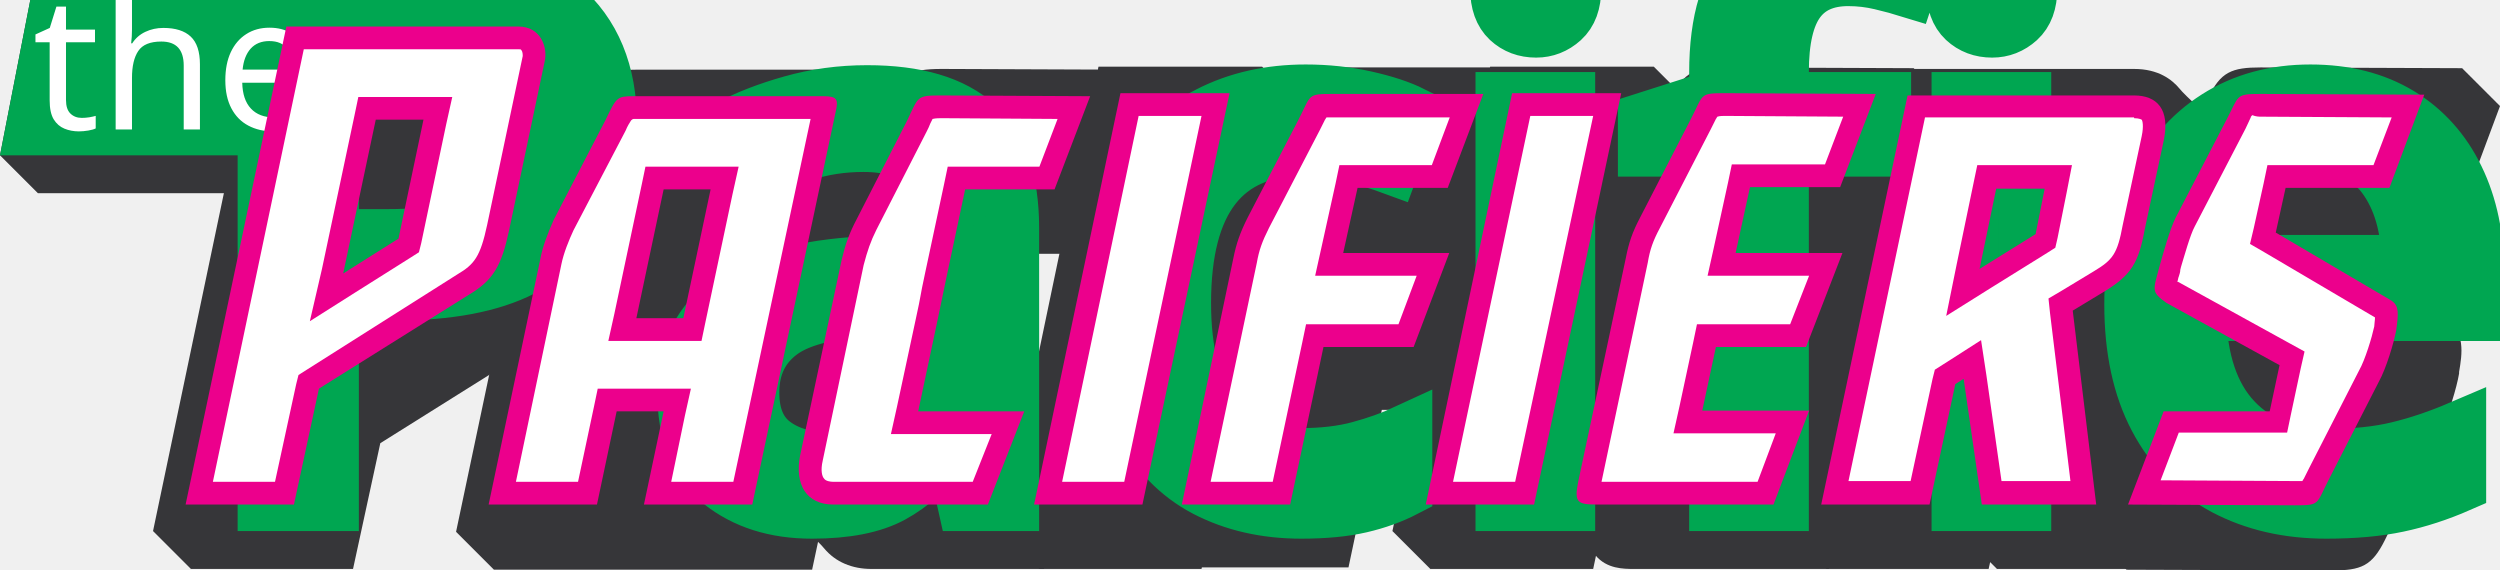
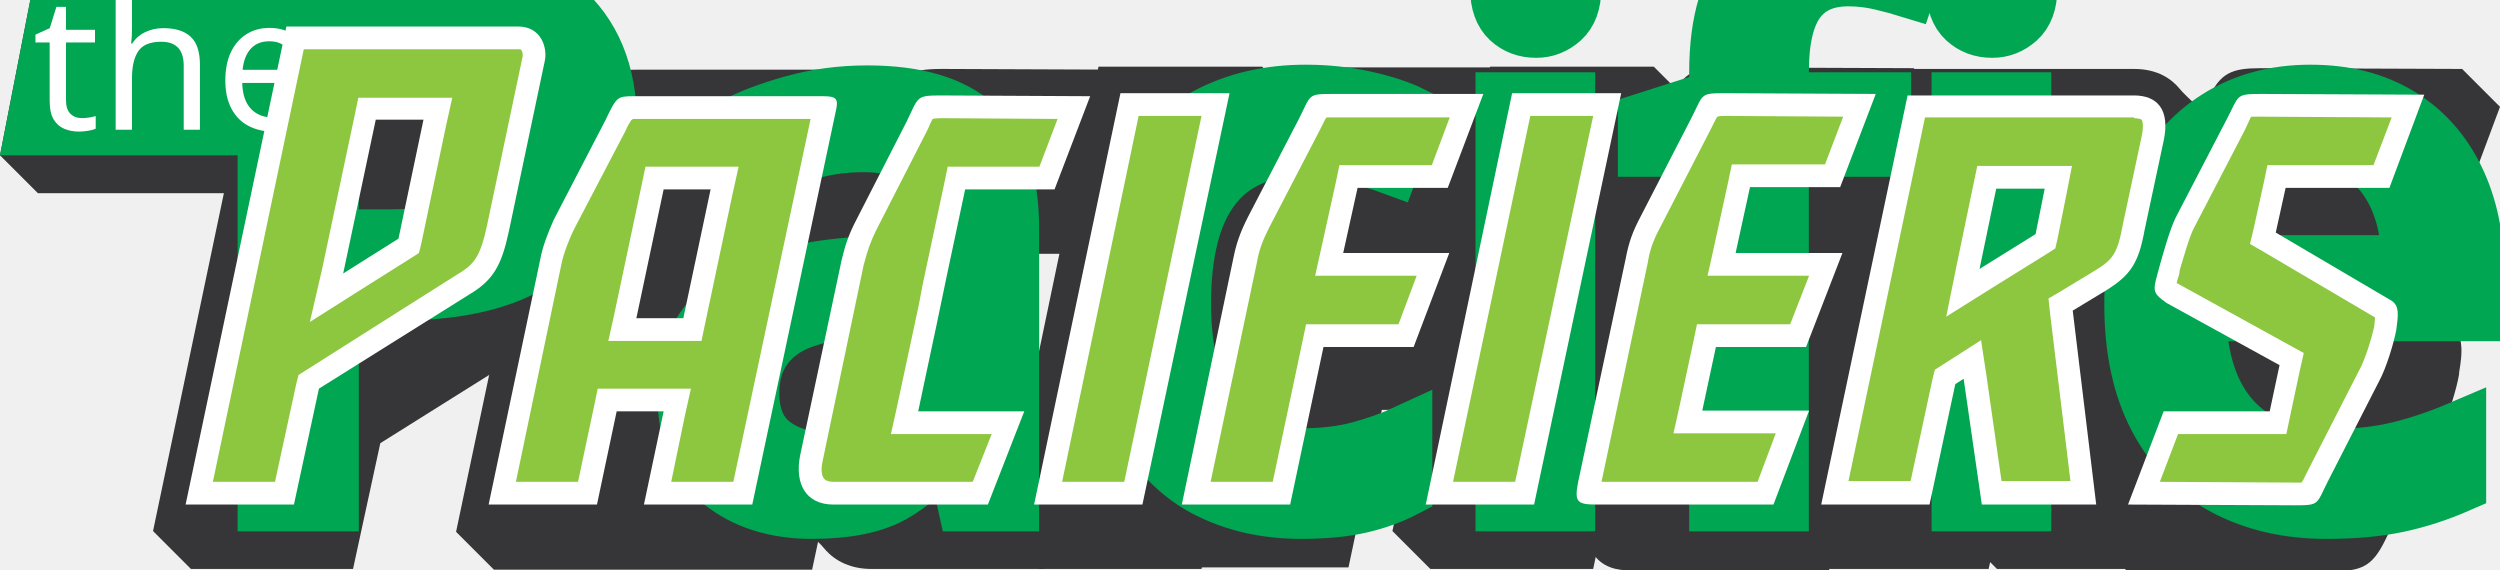
- <svg xmlns="http://www.w3.org/2000/svg" version="1.1" id="Layer_1" x="0px" y="0px" viewBox="0 0 330 75.2" enable-background="new 0 0 330 75.2" xml:space="preserve">
-   <g id="XMLID_111_">
-     <polygon id="XMLID_1_" fill="#363639" points="44.3,0 4,0 0,20.5 5,25.5 49.3,25.5 49.3,5  " />
-     <g id="XMLID_39_">
-       <path id="XMLID_70_" fill="#363639" d="M118,15.9c-1.2-1.6-4.1-3.9-5-5c-1.4-1.7-3.5-1.7-4.4-1.7H83.9c0,0,0,0,0,0    c-4.3,0-5.3,1.3-7.1,5L70,27.4l-0.1,0.2c-0.7,1.7-1.6,3.9-2,6.1l-7.7,36.5l5,5h42l11.6-54.5C118.9,19.6,119.4,17.6,118,15.9z" />
-       <path id="XMLID_71_" fill="#363639" d="M135.2,33.5h11.4l7.4-19.3l-5-5l-24.7-0.1c-4.3,0-5.6,0.8-7.3,4.4    c-0.1,0.3-0.3,0.6-0.4,0.9L110,27.3c-1.1,2.1-1.7,3.8-2.3,6.3l-5.5,26c-0.6,3.1,0,5.9,1.6,7.8c0.9,1.1,4.4,4.2,5,5    c1.5,1.8,3.7,2.7,6.2,2.7h22.8l7.5-19.3l-5-5h-8.7c0.8-3.8,1-4.7,1.1-5.5C132.9,44.2,133.2,43.1,135.2,33.5z" />
-       <polygon id="XMLID_72_" fill="#363639" points="166.6,8.8 145,8.8 132.2,70.1 137.2,75.1 158.6,75.1 171.6,13.8   " />
-       <polygon id="XMLID_73_" fill="#363639" points="218.3,8.8 196.7,8.8 183.8,70.1 188.8,75.1 210.3,75.1 223.3,13.8   " />
-       <path id="XMLID_74_" fill="#363639" d="M78.9,7.6c-0.1-0.1-0.2-0.2-0.3-0.3l0,0l-0.4-0.4c0,0-0.1-0.1-0.1-0.1l-4.9-4.9    C71.9,0.6,70.3,0,68.4,0H34.9L20.2,70.1l5,5h21.4l3.6-16.6l18.5-11.6c4.5-2.7,5.9-5.7,6.9-10.8l4.7-22.2    C80.8,11.7,80.3,9.3,78.9,7.6z" />
-       <path id="XMLID_75_" fill="#363639" d="M205.8,13.9l-5-5h-25c-3.9,0-5.3,0.6-7,4c-0.2,0.4-0.4,0.8-0.6,1.2l-6.7,12.9    c-1.2,2.3-1.7,4-2.2,6.2l-7.7,36.7l5,5h21.4l4.4-20.8H194l7.4-19.4l-2.5-2.5L205.8,13.9z" />
-       <path id="XMLID_76_" fill="#363639" d="M250.6,32.3l7-18.3l-5-5l-25-0.1c-3.9,0-5.3,0.6-7,4c-0.2,0.4-0.4,0.8-0.6,1.3l-6.7,13    c-1.2,2.2-1.8,4-2.2,6.3L204.8,63c-0.2,1.2-0.7,3.5,0.8,5.3c1.1,1.3,4.2,4,5,5c1.5,1.8,3.7,1.8,5.1,1.8h25.7l7.4-19.4l-2.6-2.6    l7-18.2L250.6,32.3z" />
-       <path id="XMLID_77_" fill="#363639" d="M292.7,16.7c-0.7-0.9-4.4-4.2-5-5c-1-1.2-2.8-2.6-6-2.6h-32.7l-12.9,61l5,5h21.4l0.2-0.9    l0.9,0.9h22.1l-3.3-27.3l2.4-1.4c4.2-2.6,5.8-5,6.8-10.4l2.5-11.6C294.7,21.2,294.2,18.6,292.7,16.7z" />
-       <path id="XMLID_78_" fill="#363639" d="M322.7,41.8l-3.6-3.6c-0.3-0.5-0.8-1-1.4-1.4l-6-3.5h11.1L330,14l-5-5l-26.6-0.1    c-3.8,0-5.3,0.6-6.9,4c-0.2,0.4-0.4,0.8-0.7,1.3L284,27.1c-0.8,1.6-1.6,4.2-2.2,6.5l-0.4,1.4c-0.7,2.4-1,4.3,0.6,6.2l0,0l0.1,0.1    c0.2,0.3,0.5,0.5,0.8,0.8l4.2,4.2c0.4,0.5,1,1.1,1.8,1.6l5.3,3h-11.1l-7.4,19.3l5,5l27.1,0.1c3.9,0,5.3-0.6,7-4    c0.2-0.4,0.4-0.8,0.6-1.3l6.6-12.9c1.2-2.2,2.3-6,2.6-7.8l0-0.2C325,46.7,325.5,43.8,322.7,41.8z" />
+ <svg xmlns="http://www.w3.org/2000/svg" version="1.1" id="Layer_3" x="0px" y="0px" viewBox="0 0 330 75.2" enable-background="new 0 0 330 75.2" xml:space="preserve">
+   <polygon id="XMLID_14_" fill="#363639" points="44.3,0 4,0 0,20.5 5,25.5 49.3,25.5 49.3,5 " />
+   <g id="XMLID_2_">
+     <path id="XMLID_3_" fill="#363639" d="M118,15.9c-1.2-1.6-4.1-3.9-5-5c-1.4-1.7-3.5-1.7-4.4-1.7H83.9c0,0,0,0,0,0   c-4.3,0-5.3,1.3-7.1,5L70,27.4l-0.1,0.2c-0.7,1.7-1.6,3.9-2,6.1l-7.7,36.5l5,5h42l11.6-54.5C118.9,19.7,119.4,17.7,118,15.9z" />
+     <path id="XMLID_5_" fill="#363639" d="M135.2,33.5h11.4l7.4-19.3l-5-5l-24.7-0.1c-4.3,0-5.6,0.8-7.3,4.4c-0.1,0.3-0.3,0.6-0.4,0.9   L110,27.3c-1.1,2.1-1.7,3.8-2.3,6.3l-5.5,26c-0.6,3.1,0,5.9,1.6,7.8c0.9,1.1,4.4,4.2,5,5c1.5,1.8,3.7,2.7,6.2,2.7h22.8l7.5-19.3   l-5-5h-8.7c0.8-3.8,1-4.7,1.1-5.5C132.9,44.3,133.2,43.1,135.2,33.5z" />
+     <polygon id="XMLID_6_" fill="#363639" points="166.6,8.8 145,8.8 132.2,70.1 137.2,75.1 158.6,75.1 171.6,13.8  " />
+     <polygon id="XMLID_7_" fill="#363639" points="218.3,8.8 196.7,8.8 183.8,70.1 188.8,75.1 210.3,75.1 223.3,13.8  " />
+     <path id="XMLID_21_" fill="#363639" d="M78.9,7.6c-0.1-0.1-0.2-0.2-0.3-0.3l0,0l-0.4-0.4c0,0-0.1-0.1-0.1-0.1l-4.9-4.9   C71.9,0.7,70.3,0,68.4,0H34.9L20.2,70.1l5,5h21.4l3.6-16.6l18.5-11.6c4.5-2.7,5.9-5.7,6.9-10.8l4.7-22.2   C80.8,11.8,80.3,9.3,78.9,7.6z" />
+     <path id="XMLID_8_" fill="#363639" d="M205.8,13.9l-5-5h-25c-3.9,0-5.3,0.6-7,4c-0.2,0.4-0.4,0.8-0.6,1.2l-6.7,12.9   c-1.2,2.3-1.7,4-2.2,6.2l-7.7,36.7l5,5h21.4l4.4-20.8H194l7.4-19.4l-2.5-2.5L205.8,13.9z" />
+     <path id="XMLID_16_" fill="#363639" d="M250.6,32.3l7-18.3l-5-5l-25-0.1c-3.9,0-5.3,0.6-7,4c-0.2,0.4-0.4,0.8-0.6,1.3l-6.7,13   c-1.2,2.2-1.8,4-2.2,6.3l-6.3,29.7c-0.2,1.2-0.7,3.5,0.8,5.3c1.1,1.3,4.2,4,5,5c1.5,1.8,3.7,1.8,5.1,1.8h25.7l7.4-19.4l-2.6-2.6   l7-18.2L250.6,32.3z" />
+     <path id="XMLID_10_" fill="#363639" d="M292.7,16.7c-0.7-0.9-4.4-4.2-5-5c-1-1.2-2.8-2.6-6-2.6h-32.7l-12.9,61l5,5h21.4l0.2-0.9   l0.9,0.9h22.1l-3.3-27.3l2.4-1.4c4.2-2.6,5.8-5,6.8-10.4l2.5-11.6C294.7,21.2,294.2,18.6,292.7,16.7z" />
+     <path id="XMLID_12_" fill="#363639" d="M322.7,41.9l-3.6-3.6c-0.3-0.5-0.8-1-1.4-1.4l-6-3.5h11.1l7.2-19.3l-5-5l-26.6-0.1   c-3.8,0-5.3,0.6-6.9,4c-0.2,0.4-0.4,0.8-0.7,1.3L284,27.2c-0.8,1.6-1.6,4.2-2.2,6.5l-0.4,1.4c-0.7,2.4-1,4.3,0.6,6.2l0,0l0.1,0.1   c0.2,0.3,0.5,0.5,0.8,0.8l4.2,4.2c0.5,0.5,1,1.1,1.8,1.6l5.3,3h-11.1l-7.4,19.3l5,5l27.1,0.1c3.9,0,5.3-0.6,7-4   c0.2-0.4,0.4-0.8,0.6-1.3l6.6-12.9c1.2-2.2,2.3-6,2.6-7.8l0-0.2C325,46.7,325.5,43.8,322.7,41.9z" />
+   </g>
+   <text id="XMLID_1_" transform="matrix(1 0 0 1 25.1655 66.6328)" fill="#00A651" stroke="#00A651" stroke-width="7" stroke-miterlimit="2" font-family="'RevengerStrongBB-Italic'" font-size="100px">Pacifiers</text>
+   <polygon id="XMLID_11_" fill="#00A651" points="0,20.5 44.3,20.5 44.3,0 4,0 " />
+   <text id="XMLID_28_" transform="matrix(1 0 0 1 4.2896 17.1211)" fill="#FFFFFF" font-family="'RevengerStrongBB-Italic'" font-size="24.61px">the</text>
+   <g id="XMLID_4_">
+     <g id="XMLID_9_">
+       <path id="XMLID_110_" fill="#8DC63F" d="M26.3,65.1L39,5h29.4c0.7,0,1.2,0.2,1.6,0.7c0.5,0.6,0.6,1.5,0.4,2.1l-4.7,22.3    c-0.9,4.4-1.8,5.9-4.6,7.5L40.7,50.4l-3.2,14.7H26.3z M43.1,39.3l10.8-6.8l3.8-18.1h-9.4L43.1,39.3z" />
+       <path id="XMLID_53_" fill="#FFFFFF" d="M68.4,6.5c0.2,0,0.4,0,0.4,0.1c0.2,0.2,0.2,0.6,0.2,0.8l0,0l0,0l-4.7,22.3    c-0.9,4.2-1.7,5.2-3.9,6.5l0,0l0,0L40.5,48.8l-1.1,0.7l-0.3,1.2l-2.8,12.9h-8.2l12-57.1H68.4 M40.9,42.5l6-3.8l7.3-4.6l1.1-0.7    l0.3-1.2l3.3-15.7l0.8-3.6h-3.7h-6.3h-2.4l-0.5,2.4l-4.3,20.3L40.9,42.5 M68.4,3.5H37.8L24.5,66.6h14.3l3.3-15.3l19.8-12.4    c3.2-1.9,4.3-3.8,5.3-8.5l4.7-22.3C72.3,6.4,71.5,3.5,68.4,3.5L68.4,3.5z M55.9,15.8l-3.3,15.7l-7.3,4.6l4.3-20.3H55.9L55.9,15.8z    " />
    </g>
-     <text id="XMLID_79_" transform="matrix(1 0 0 1 25.1655 66.6045)" fill="#00A651" stroke="#00A651" stroke-width="7" stroke-miterlimit="2" font-family="'RevengerStrongBB-Italic'" font-size="100px">Pacifiers</text>
-     <polygon id="XMLID_80_" fill="#00A651" points="0,20.5 44.3,20.5 44.3,0 4,0  " />
-     <text id="XMLID_81_" transform="matrix(1 0 0 1 4.2896 17.0928)" fill="#FFFFFF" font-family="'RevengerStrongBB-Italic'" font-size="24.61px">the</text>
-     <g id="XMLID_82_">
-       <g id="XMLID_83_">
-         <path id="XMLID_117_" fill="#FFFFFF" d="M26.3,65.1L39,5h29.4c0.7,0,1.2,0.2,1.6,0.7c0.5,0.6,0.6,1.5,0.4,2.1l-4.7,22.3     c-0.9,4.4-1.8,5.9-4.6,7.5L40.7,50.4l-3.2,14.7H26.3z M43.1,39.3l10.8-6.8l3.8-18.1h-9.4L43.1,39.3z" />
-         <path id="XMLID_107_" fill="#EC008C" d="M68.4,6.5c0.2,0,0.4,0,0.4,0.1c0.2,0.2,0.2,0.6,0.2,0.8l0,0l0,0l-4.7,22.3     c-0.9,4.2-1.7,5.2-3.9,6.5l0,0l0,0L40.5,48.8l-1.1,0.7l-0.3,1.2l-2.8,12.9h-8.2l12-57.1H68.4 M40.9,42.4l6-3.8l7.3-4.6l1.1-0.7     l0.3-1.2l3.3-15.7l0.8-3.6h-3.7h-6.3h-2.4l-0.5,2.4l-4.3,20.3L40.9,42.4 M68.4,3.5H37.8L24.5,66.6h14.3l3.3-15.3l19.8-12.4     c3.2-1.9,4.3-3.8,5.3-8.5l4.7-22.3C72.3,6.4,71.5,3.5,68.4,3.5L68.4,3.5z M55.9,15.8l-3.3,15.7l-7.3,4.6l4.3-20.3H55.9L55.9,15.8     z" />
-       </g>
-       <g id="XMLID_86_">
-         <path id="XMLID_126_" fill="#FFFFFF" d="M86.8,65.1l2.6-12.3h-9.3l-2.6,12.3H66.3l6.4-30.5c0.3-1.7,1.1-3.6,1.7-5l6.8-13l0.1-0.2     c0.5-1,1-2,1.2-2.1c0.1-0.1,0.9-0.1,1.3-0.1c0,0,25.1,0,25.2,0c0,0.1-10.8,50.9-10.8,50.9H86.8z M82.1,43.5h9.3l4.2-20h-9.3     L82.1,43.5z" />
-         <path id="XMLID_121_" fill="#EC008C" d="M83.7,15.7l0.2,0l0.2,0H107L96.8,63.6h-8.2l1.8-8.7l0.8-3.6h-3.7h-6.2h-2.4l-0.5,2.4     l-2.1,9.9h-8.2l6-28.7l0,0l0,0c0.3-1.5,1-3.2,1.6-4.5l6.8-13l0,0l0,0l0.1-0.2c0.2-0.5,0.5-1,0.7-1.3     C83.5,15.7,83.6,15.7,83.7,15.7 M80.3,45H84h6.2h2.4l0.5-2.4l3.6-17l0.8-3.6h-3.7h-6.2h-2.4l-0.5,2.4l-3.6,17L80.3,45 M83.7,12.7     c-2.3,0-2.3,0.1-3.8,3.2L73.1,29c-0.8,1.8-1.5,3.6-1.8,5.3l-6.8,32.3h14.3l2.6-12.3h6.2L85,66.6h14.3l11-51.8     c0.4-1.7,0.2-2.1-1.6-2.1H84.2C84,12.7,83.9,12.7,83.7,12.7L83.7,12.7z M93.8,25l-3.6,17H84l3.6-17H93.8L93.8,25z" />
-       </g>
-       <g id="XMLID_90_">
-         <path id="XMLID_57_" fill="#FFFFFF" d="M110,65.1c-1.1,0-1.9-0.3-2.4-0.9c-0.6-0.8-0.8-2.1-0.5-3.7l5.5-25.9c0.5-2,1-3.3,1.9-5     l6.6-12.9c0.2-0.4,0.4-0.8,0.5-1.1c0.3-0.6,0.6-1.3,0.7-1.4c0.2-0.1,1.3-0.1,2-0.1l17.4,0.1l-3.6,9.3h-12l-0.3,1.2     c-2.6,12.2-2.9,13.4-3.1,14.7c-0.2,1.2-0.5,2.4-3.1,14.6l-0.4,1.8H133l-3.6,9.3H110z" />
-         <path id="XMLID_54_" fill="#EC008C" d="M124.3,15.6l15.3,0.1l-2.4,6.3h-9.7h-2.4l-0.5,2.4c-2.6,12.2-2.9,13.5-3.1,14.7     c-0.2,1.2-0.5,2.4-3.1,14.6l-0.8,3.6h3.7h9.6l-2.5,6.3H110c-0.4,0-1-0.1-1.2-0.4c-0.3-0.3-0.5-1.1-0.2-2.4L114,35     c0.5-1.9,0.9-3.1,1.7-4.7l6.6-12.9l0,0l0,0c0.2-0.4,0.4-0.8,0.5-1.1c0.1-0.2,0.2-0.4,0.3-0.6C123.5,15.6,124,15.6,124.3,15.6      M124.3,12.6c-3.4,0-3,0.1-4.6,3.4l-6.6,12.9c-1,1.9-1.5,3.3-2,5.4l-5.5,25.9c-0.7,3.7,0.8,6.4,4.4,6.4h20.4l4.8-12.3h-14     c5.2-24.4,1-4.9,6.2-29.3h11.8l4.7-12.3L124.3,12.6L124.3,12.6z" />
-       </g>
-       <g id="XMLID_93_">
-         <polygon id="XMLID_52_" fill="#FFFFFF" points="138.3,65.1 149.1,13.8 160.4,13.8 149.5,65.1    " />
-         <path id="XMLID_49_" fill="#EC008C" d="M158.6,15.3l-10.2,48.3h-8.2l10.1-48.3H158.6 M162.3,12.3h-14.4l-11.4,54.3h14.3     L162.3,12.3L162.3,12.3z" />
-       </g>
-       <g id="XMLID_108_">
-         <path id="XMLID_47_" fill="#FFFFFF" d="M157.8,65.1l6.4-30.7c0.4-1.9,0.8-3.1,1.8-5l6.7-12.9c0.3-0.5,0.5-1,0.7-1.4     c0.2-0.5,0.5-1,0.6-1.1c0.2-0.1,1.2-0.1,1.9-0.1h17.7l-3.6,9.4H178l-2.6,11.6h13.7l-3.6,9.4h-12.1L169,65.1H157.8z" />
-         <path id="XMLID_44_" fill="#EC008C" d="M191.4,15.4l-2.4,6.4h-9.8h-2.4l-0.5,2.4l-1.9,8.6l-0.8,3.6h3.7h9.7l-2.4,6.4h-9.8h-2.4     l-0.5,2.4l-3.9,18.4h-8.2l6.1-28.9c0.3-1.7,0.7-2.8,1.6-4.6l6.7-12.9c0.3-0.6,0.5-1,0.7-1.4c0.1-0.1,0.1-0.2,0.2-0.3     c0.3,0,0.7,0,1,0H191.4 M195.8,12.4h-19.9c-3.4,0-2.8,0.1-4.5,3.4l-6.7,12.9c-1,2-1.5,3.4-1.9,5.4L156,66.6h14.3l4.4-20.8h11.9     l4.7-12.4h-14l1.9-8.6h11.9L195.8,12.4L195.8,12.4z" />
-       </g>
-       <g id="XMLID_133_">
-         <polygon id="XMLID_42_" fill="#FFFFFF" points="190,65.1 200.8,13.8 212.1,13.8 201.2,65.1    " />
-         <path id="XMLID_37_" fill="#EC008C" d="M210.3,15.3L200,63.6h-8.2L202,15.3H210.3 M214,12.3h-14.4l-11.4,54.3h14.3L214,12.3     L214,12.3z" />
-       </g>
-       <g id="XMLID_140_">
-         <path id="XMLID_97_" fill="#FFFFFF" d="M210.8,65.1c-0.6,0-1,0-1.2,0c0-0.2,0.1-0.5,0.2-1.1l6.3-29.6c0.4-2,0.8-3.2,1.8-5l6.7-13     c0.3-0.5,0.5-1,0.7-1.4c0.2-0.5,0.5-1,0.6-1.1c0.2-0.1,1.2-0.1,1.9-0.1l17.7,0.1l-3.6,9.3h-12.1l-2.6,11.7H241l-3.6,9.4h-12.1     l-2.4,11.4h13.8l-3.6,9.4H210.8z" />
-         <path id="XMLID_41_" fill="#EC008C" d="M227.7,15.3l15.6,0.1l-2.4,6.3H231h-2.4l-0.5,2.4l-1.9,8.7l-0.8,3.6h3.7h9.7l-2.5,6.4     h-9.8H224l-0.5,2.4l-1.8,8.4l-0.8,3.6h3.7h9.8l-2.4,6.4h-20.6l6.1-28.9l0,0l0,0c0.3-1.8,0.7-2.9,1.6-4.6l6.7-13     c0.3-0.6,0.5-1,0.7-1.4c0.1-0.1,0.1-0.2,0.2-0.3C227,15.3,227.4,15.3,227.7,15.3 M227.7,12.3c-3.4,0-2.8,0.1-4.5,3.4l-6.7,13     c-1,1.9-1.5,3.3-1.9,5.4l-6.3,29.6c-0.5,2.6-0.1,2.9,2.5,2.9h23.3l4.7-12.4h-14.1l1.8-8.4h11.9l4.8-12.4h-14.1l1.9-8.7h11.9     l4.7-12.3L227.7,12.3L227.7,12.3z" />
-       </g>
-       <g id="XMLID_151_">
-         <path id="XMLID_136_" fill="#FFFFFF" d="M262.9,65.1l-2.5-17.6l-3.6,2.3l-3.3,15.3h-11.2l10.8-51h28.7c1,0,1.8,0.3,2.2,0.7     c0.5,0.6,0.6,1.8,0.3,3.4L281.6,30c-0.7,4.1-1.5,5.3-4.5,7.1l-5.1,3.1l3,24.9H262.9z M259.1,38.6l10.9-6.8l1.7-8.4h-9.5     L259.1,38.6z" />
-         <path id="XMLID_129_" fill="#EC008C" d="M281.7,15.6c0.7,0,1,0.2,1,0.2c0.1,0.1,0.3,0.8,0,2.2l-2.5,11.7l0,0l0,0     c-0.7,3.8-1.3,4.6-3.8,6.1l-4.3,2.6l-1.7,1l0.2,1.9l2.7,22.2h-9.1l-2-14l-0.7-4.6l-3.9,2.5l-1.1,0.7l-1.1,0.7l-0.3,1.2l-2.9,13.5     h-8.2l10.1-48H281.7 M256.9,41.7l5.9-3.7l7.4-4.6l1.1-0.7l0.3-1.3l1.2-6l0.7-3.6h-3.7h-6.4H261l-0.5,2.4l-2.2,10.6L256.9,41.7      M281.7,12.6c-10.8,0-18.9,0-29.9,0l-11.4,54h14.3l3.4-15.9l1.1-0.7l2.4,16.6h15.1L273.6,41l4.3-2.6c3.4-2.1,4.4-3.7,5.2-8.1     l2.5-11.7C286.5,14.4,284.7,12.6,281.7,12.6L281.7,12.6z M269.9,24.9l-1.2,6l-7.4,4.6l2.2-10.6H269.9L269.9,24.9z" />
-       </g>
-       <g id="XMLID_159_">
-         <path id="XMLID_95_" fill="#FFFFFF" d="M283,65.1l3.6-9.3h14.2l1.8-8.4l-15.8-8.7c-0.3-0.2-0.8-0.6-0.9-0.7     c0-0.2,0.2-0.9,0.4-1.7l0.2-0.9l0.1-0.4c0.4-1.4,1.2-4.3,1.9-5.6l6.7-12.9c0.3-0.6,0.5-1,0.7-1.4c0.2-0.5,0.5-1,0.6-1.1     c0.2-0.1,1.3-0.1,1.9-0.1l19.4,0.1l-3.5,9.3h-13.9l-1.8,8.1l16.2,9.5c0.2,0.2,0.2,0.6-0.1,2.4c-0.3,1.5-1.3,4.7-2.1,6.3L306,62.6     c-0.3,0.5-0.5,1-0.7,1.4c-0.2,0.5-0.5,1-0.6,1.1c-0.2,0.1-1.2,0.1-1.9,0.1L283,65.1z" />
-         <path id="XMLID_63_" fill="#EC008C" d="M298.4,15.4l17.3,0.1l-2.4,6.3h-11.6h-2.4l-0.5,2.4l-1.3,5.9l-0.5,2.1l1.9,1.1l14.6,8.6     c0,0.4-0.1,0.9-0.1,1.2c-0.3,1.4-1.2,4.4-2,5.8l0,0l0,0l-6.6,12.9c-0.3,0.6-0.5,1-0.7,1.4c-0.1,0.1-0.1,0.2-0.2,0.3     c-0.3,0-0.7,0-1,0l-17.7-0.1l2.4-6.3h11.9h2.4l0.5-2.4l1.3-6.1l0.5-2.2l-2-1.1l-14.7-8.1c0,0,0,0-0.1,0c0.1-0.2,0.1-0.5,0.2-0.7     c0.1-0.3,0.2-0.6,0.2-0.9l0.1-0.4c0.4-1.3,1.2-4.2,1.8-5.3l6.7-12.9c0.3-0.6,0.5-1.1,0.7-1.5c0-0.1,0.1-0.2,0.2-0.3     C297.8,15.4,298.2,15.4,298.4,15.4 M298.4,12.4c-3.4,0-2.8,0.2-4.5,3.4l-6.7,12.9c-0.8,1.6-1.7,4.9-2.1,6.3     c-0.9,3.4-1.2,3.5,0.9,5l14.9,8.2l-1.3,6.1h-14l-4.7,12.3l22,0.1c3.4,0,2.8-0.1,4.5-3.4l6.6-12.9c1-1.8,2-5.2,2.3-6.8     c0.3-2.2,0.4-3.2-0.6-3.9l-15.3-9l1.3-5.9h13.7l4.6-12.3L298.4,12.4L298.4,12.4z" />
-       </g>
+     <g id="XMLID_26_">
+       <path id="XMLID_129_" fill="#8DC63F" d="M86.8,65.1l2.6-12.3h-9.3l-2.6,12.3H66.3l6.4-30.5c0.3-1.7,1.1-3.6,1.7-5l6.8-13l0.1-0.2    c0.5-1,1-2,1.2-2.1c0.1-0.1,0.9-0.1,1.3-0.1c0,0,25.1,0,25.2,0c0,0.1-10.8,50.9-10.8,50.9H86.8z M82.1,43.5h9.3l4.2-20h-9.3    L82.1,43.5z" />
+       <path id="XMLID_116_" fill="#FFFFFF" d="M83.7,15.7l0.2,0l0.2,0H107L96.8,63.6h-8.2l1.8-8.7l0.8-3.6h-3.7h-6.2h-2.4l-0.5,2.4    l-2.1,9.9h-8.2l6-28.7l0,0l0,0c0.3-1.5,1-3.2,1.6-4.5l6.8-13l0,0l0,0l0.1-0.2c0.2-0.5,0.5-1,0.7-1.3    C83.5,15.7,83.6,15.7,83.7,15.7 M80.3,45H84h6.2h2.4l0.5-2.4l3.6-17l0.8-3.6h-3.7h-6.2h-2.4l-0.5,2.4l-3.6,17L80.3,45 M83.7,12.7    c-2.3,0-2.3,0.1-3.8,3.2L73.1,29c-0.8,1.8-1.5,3.6-1.8,5.3l-6.8,32.3h14.3l2.6-12.3h6.2L85,66.6h14.3l11-51.8    c0.4-1.7,0.2-2.1-1.6-2.1H84.2C84,12.7,83.9,12.7,83.7,12.7L83.7,12.7z M93.8,25l-3.6,17H84l3.6-17H93.8L93.8,25z" />
+     </g>
+     <g id="XMLID_38_">
+       <path id="XMLID_109_" fill="#8DC63F" d="M110,65.1c-1.1,0-1.9-0.3-2.4-0.9c-0.6-0.8-0.8-2.1-0.5-3.7l5.5-25.9c0.5-2,1-3.3,1.9-5    l6.6-12.9c0.2-0.4,0.4-0.8,0.5-1.1c0.3-0.6,0.6-1.3,0.7-1.4c0.2-0.1,1.3-0.1,2-0.1l17.4,0.1l-3.6,9.3h-12l-0.3,1.2    c-2.6,12.2-2.9,13.4-3.1,14.7c-0.2,1.2-0.5,2.4-3.1,14.6l-0.4,1.8H133l-3.6,9.3H110z" />
+       <path id="XMLID_65_" fill="#FFFFFF" d="M124.3,15.6l15.3,0.1l-2.4,6.3h-9.7h-2.4l-0.5,2.4c-2.6,12.2-2.9,13.5-3.1,14.7    c-0.2,1.2-0.5,2.4-3.1,14.6l-0.8,3.6h3.7h9.6l-2.5,6.3H110c-0.4,0-1-0.1-1.2-0.4c-0.3-0.3-0.5-1.1-0.2-2.4L114,35    c0.5-1.9,0.9-3.1,1.7-4.7l6.6-12.9l0,0l0,0c0.2-0.4,0.4-0.8,0.5-1.1c0.1-0.2,0.2-0.4,0.3-0.6C123.5,15.6,124,15.6,124.3,15.6     M124.3,12.6c-3.4,0-3,0.1-4.6,3.4l-6.6,12.9c-1,1.9-1.5,3.3-2,5.4l-5.5,25.9c-0.7,3.7,0.8,6.4,4.4,6.4h20.4l4.8-12.3h-14    c5.2-24.4,1-4.9,6.2-29.3h11.8l4.7-12.3L124.3,12.6L124.3,12.6z" />
+     </g>
+     <g id="XMLID_44_">
+       <polygon id="XMLID_106_" fill="#8DC63F" points="138.3,65.1 149.1,13.8 160.4,13.8 149.5,65.1   " />
+       <path id="XMLID_71_" fill="#FFFFFF" d="M158.6,15.3l-10.2,48.3h-8.2l10.1-48.3H158.6 M162.3,12.3h-14.4l-11.4,54.3h14.3    L162.3,12.3L162.3,12.3z" />
+     </g>
+     <g id="XMLID_50_">
+       <path id="XMLID_105_" fill="#8DC63F" d="M157.8,65.1l6.4-30.7c0.4-1.9,0.8-3.1,1.8-5l6.7-12.9c0.3-0.5,0.5-1,0.7-1.4    c0.2-0.5,0.5-1,0.6-1.1c0.2-0.1,1.2-0.1,1.9-0.1h17.7l-3.6,9.4H178l-2.6,11.6h13.7l-3.6,9.4h-12.1L169,65.1H157.8z" />
+       <path id="XMLID_75_" fill="#FFFFFF" d="M191.4,15.4l-2.4,6.4h-9.8h-2.4l-0.5,2.4l-1.9,8.6l-0.8,3.6h3.7h9.7l-2.4,6.4h-9.8h-2.4    l-0.5,2.4l-3.9,18.4h-8.2l6.1-28.9c0.3-1.7,0.7-2.8,1.6-4.6l6.7-12.9c0.3-0.6,0.5-1,0.7-1.4c0.1-0.1,0.1-0.2,0.2-0.3    c0.3,0,0.7,0,1,0H191.4 M195.8,12.4h-19.9c-3.4,0-2.8,0.1-4.5,3.4l-6.7,12.9c-1,2-1.5,3.4-1.9,5.4L156,66.6h14.3l4.4-20.8h11.9    l4.7-12.4h-14l1.9-8.6h11.9L195.8,12.4L195.8,12.4z" />
+     </g>
+     <g id="XMLID_56_">
+       <polygon id="XMLID_104_" fill="#8DC63F" points="190,65.1 200.8,13.8 212.1,13.8 201.2,65.1   " />
+       <path id="XMLID_82_" fill="#FFFFFF" d="M210.3,15.3L200,63.6h-8.2L202,15.3H210.3 M214,12.3h-14.4l-11.4,54.3h14.3L214,12.3    L214,12.3z" />
+     </g>
+     <g id="XMLID_62_">
+       <path id="XMLID_103_" fill="#8DC63F" d="M210.8,65.1c-0.6,0-1,0-1.2,0c0-0.2,0.1-0.5,0.2-1.1l6.3-29.6c0.4-2,0.8-3.2,1.8-5l6.7-13    c0.3-0.5,0.5-1,0.7-1.4c0.2-0.5,0.5-1,0.6-1.1c0.2-0.1,1.2-0.1,1.9-0.1l17.7,0.1l-3.6,9.3h-12.1l-2.6,11.7H241l-3.6,9.4h-12.1    l-2.4,11.4h13.8l-3.6,9.4H210.8z" />
+       <path id="XMLID_100_" fill="#FFFFFF" d="M227.7,15.3l15.6,0.1l-2.4,6.3H231h-2.4l-0.5,2.4l-1.9,8.7l-0.8,3.6h3.7h9.7l-2.5,6.4    h-9.8H224l-0.5,2.4l-1.8,8.4l-0.8,3.6h3.7h9.8l-2.4,6.4h-20.6l6.1-28.9l0,0l0,0c0.3-1.8,0.7-2.9,1.6-4.6l6.7-13    c0.3-0.6,0.5-1,0.7-1.4c0.1-0.1,0.1-0.2,0.2-0.3C227,15.3,227.4,15.3,227.7,15.3 M227.7,12.3c-3.4,0-2.8,0.1-4.5,3.4l-6.7,13    c-1,1.9-1.5,3.3-1.9,5.4l-6.3,29.6c-0.5,2.6-0.1,2.9,2.5,2.9h23.3l4.7-12.4h-14.1l1.8-8.4h11.9l4.8-12.4h-14.1l1.9-8.7h11.9    l4.7-12.3L227.7,12.3L227.7,12.3z" />
+     </g>
+     <g id="XMLID_68_">
+       <path id="XMLID_123_" fill="#8DC63F" d="M262.9,65.1l-2.5-17.6l-3.6,2.3l-3.3,15.3h-11.2l10.8-51h28.7c1,0,1.8,0.3,2.2,0.7    c0.5,0.6,0.6,1.8,0.3,3.4L281.6,30c-0.7,4.1-1.5,5.3-4.5,7.1l-5.1,3.1l3,24.9H262.9z M259.1,38.7l10.9-6.8l1.7-8.4h-9.5    L259.1,38.7z" />
+       <path id="XMLID_118_" fill="#FFFFFF" d="M281.7,15.6c0.7,0,1,0.2,1,0.2c0.1,0.1,0.3,0.8,0,2.2l-2.5,11.7l0,0l0,0    c-0.7,3.8-1.3,4.6-3.8,6.1l-4.3,2.6l-1.7,1l0.2,1.9l2.7,22.2h-9.1l-2-14l-0.7-4.6l-3.9,2.5l-1.1,0.7l-1.1,0.7l-0.3,1.2l-2.9,13.5    h-8.2l10.1-48H281.7 M256.9,41.8l5.9-3.7l7.4-4.6l1.1-0.7l0.3-1.3l1.2-6l0.7-3.6h-3.7h-6.4H261l-0.5,2.4l-2.2,10.6L256.9,41.8     M281.7,12.6c-10.8,0-18.9,0-29.9,0l-11.4,54h14.3l3.4-15.9l1.1-0.7l2.4,16.6h15.1L273.6,41l4.3-2.6c3.4-2.1,4.4-3.7,5.2-8.1    l2.5-11.7C286.5,14.4,284.7,12.6,281.7,12.6L281.7,12.6z M269.9,24.9l-1.2,6l-7.4,4.6l2.2-10.6H269.9L269.9,24.9z" />
+     </g>
+     <g id="XMLID_79_">
+       <path id="XMLID_115_" fill="#8DC63F" d="M283,65.1l3.6-9.3h14.2l1.8-8.4l-15.8-8.7c-0.3-0.2-0.8-0.6-0.9-0.7    c0-0.2,0.2-0.9,0.4-1.7l0.2-0.9l0.1-0.4c0.4-1.4,1.2-4.3,1.9-5.6l6.7-12.9c0.3-0.6,0.5-1,0.7-1.4c0.2-0.5,0.5-1,0.6-1.1    c0.2-0.1,1.3-0.1,1.9-0.1l19.4,0.1l-3.5,9.3h-13.9l-1.8,8.1l16.2,9.5c0.2,0.2,0.2,0.6-0.1,2.4c-0.3,1.5-1.3,4.7-2.1,6.3L306,62.6    c-0.3,0.5-0.5,1-0.7,1.4c-0.2,0.5-0.5,1-0.6,1.1c-0.2,0.1-1.2,0.1-1.9,0.1L283,65.1z" />
+       <path id="XMLID_112_" fill="#FFFFFF" d="M298.4,15.4l17.3,0.1l-2.4,6.3h-11.6h-2.4l-0.5,2.4l-1.3,5.9l-0.5,2.1l1.9,1.1l14.6,8.6    c0,0.4-0.1,0.9-0.1,1.2c-0.3,1.4-1.2,4.4-2,5.8l0,0l0,0L304.7,62c-0.3,0.6-0.5,1-0.7,1.4c-0.1,0.1-0.1,0.2-0.2,0.3    c-0.3,0-0.7,0-1,0l-17.7-0.1l2.4-6.3h11.9h2.4l0.5-2.4l1.3-6.1l0.5-2.2l-2-1.1l-14.7-8.1c0,0,0,0-0.1,0c0.1-0.2,0.1-0.5,0.2-0.7    c0.1-0.3,0.2-0.6,0.2-0.9l0.1-0.4c0.4-1.3,1.2-4.2,1.8-5.3l6.7-12.9c0.3-0.6,0.5-1.1,0.7-1.5c0-0.1,0.1-0.2,0.2-0.3    C297.8,15.4,298.2,15.4,298.4,15.4 M298.4,12.4c-3.4,0-2.8,0.2-4.5,3.4l-6.7,12.9c-0.8,1.6-1.7,4.9-2.1,6.3    c-0.9,3.4-1.2,3.5,0.9,5l14.9,8.2l-1.3,6.1h-14l-4.7,12.3l22,0.1c3.4,0,2.8-0.1,4.5-3.4l6.6-12.9c1-1.8,2-5.2,2.3-6.8    c0.3-2.2,0.4-3.2-0.6-3.9l-15.3-9l1.3-5.9h13.7l4.6-12.3L298.4,12.4L298.4,12.4z" />
    </g>
  </g>
+   <text id="XMLID_85_" transform="matrix(1 0 0 1 25.1655 66.6328)" display="none" fill="#BF245E" font-family="'RevengerStrongBB-Italic'" font-size="100px">Pacifiers</text>
</svg>
